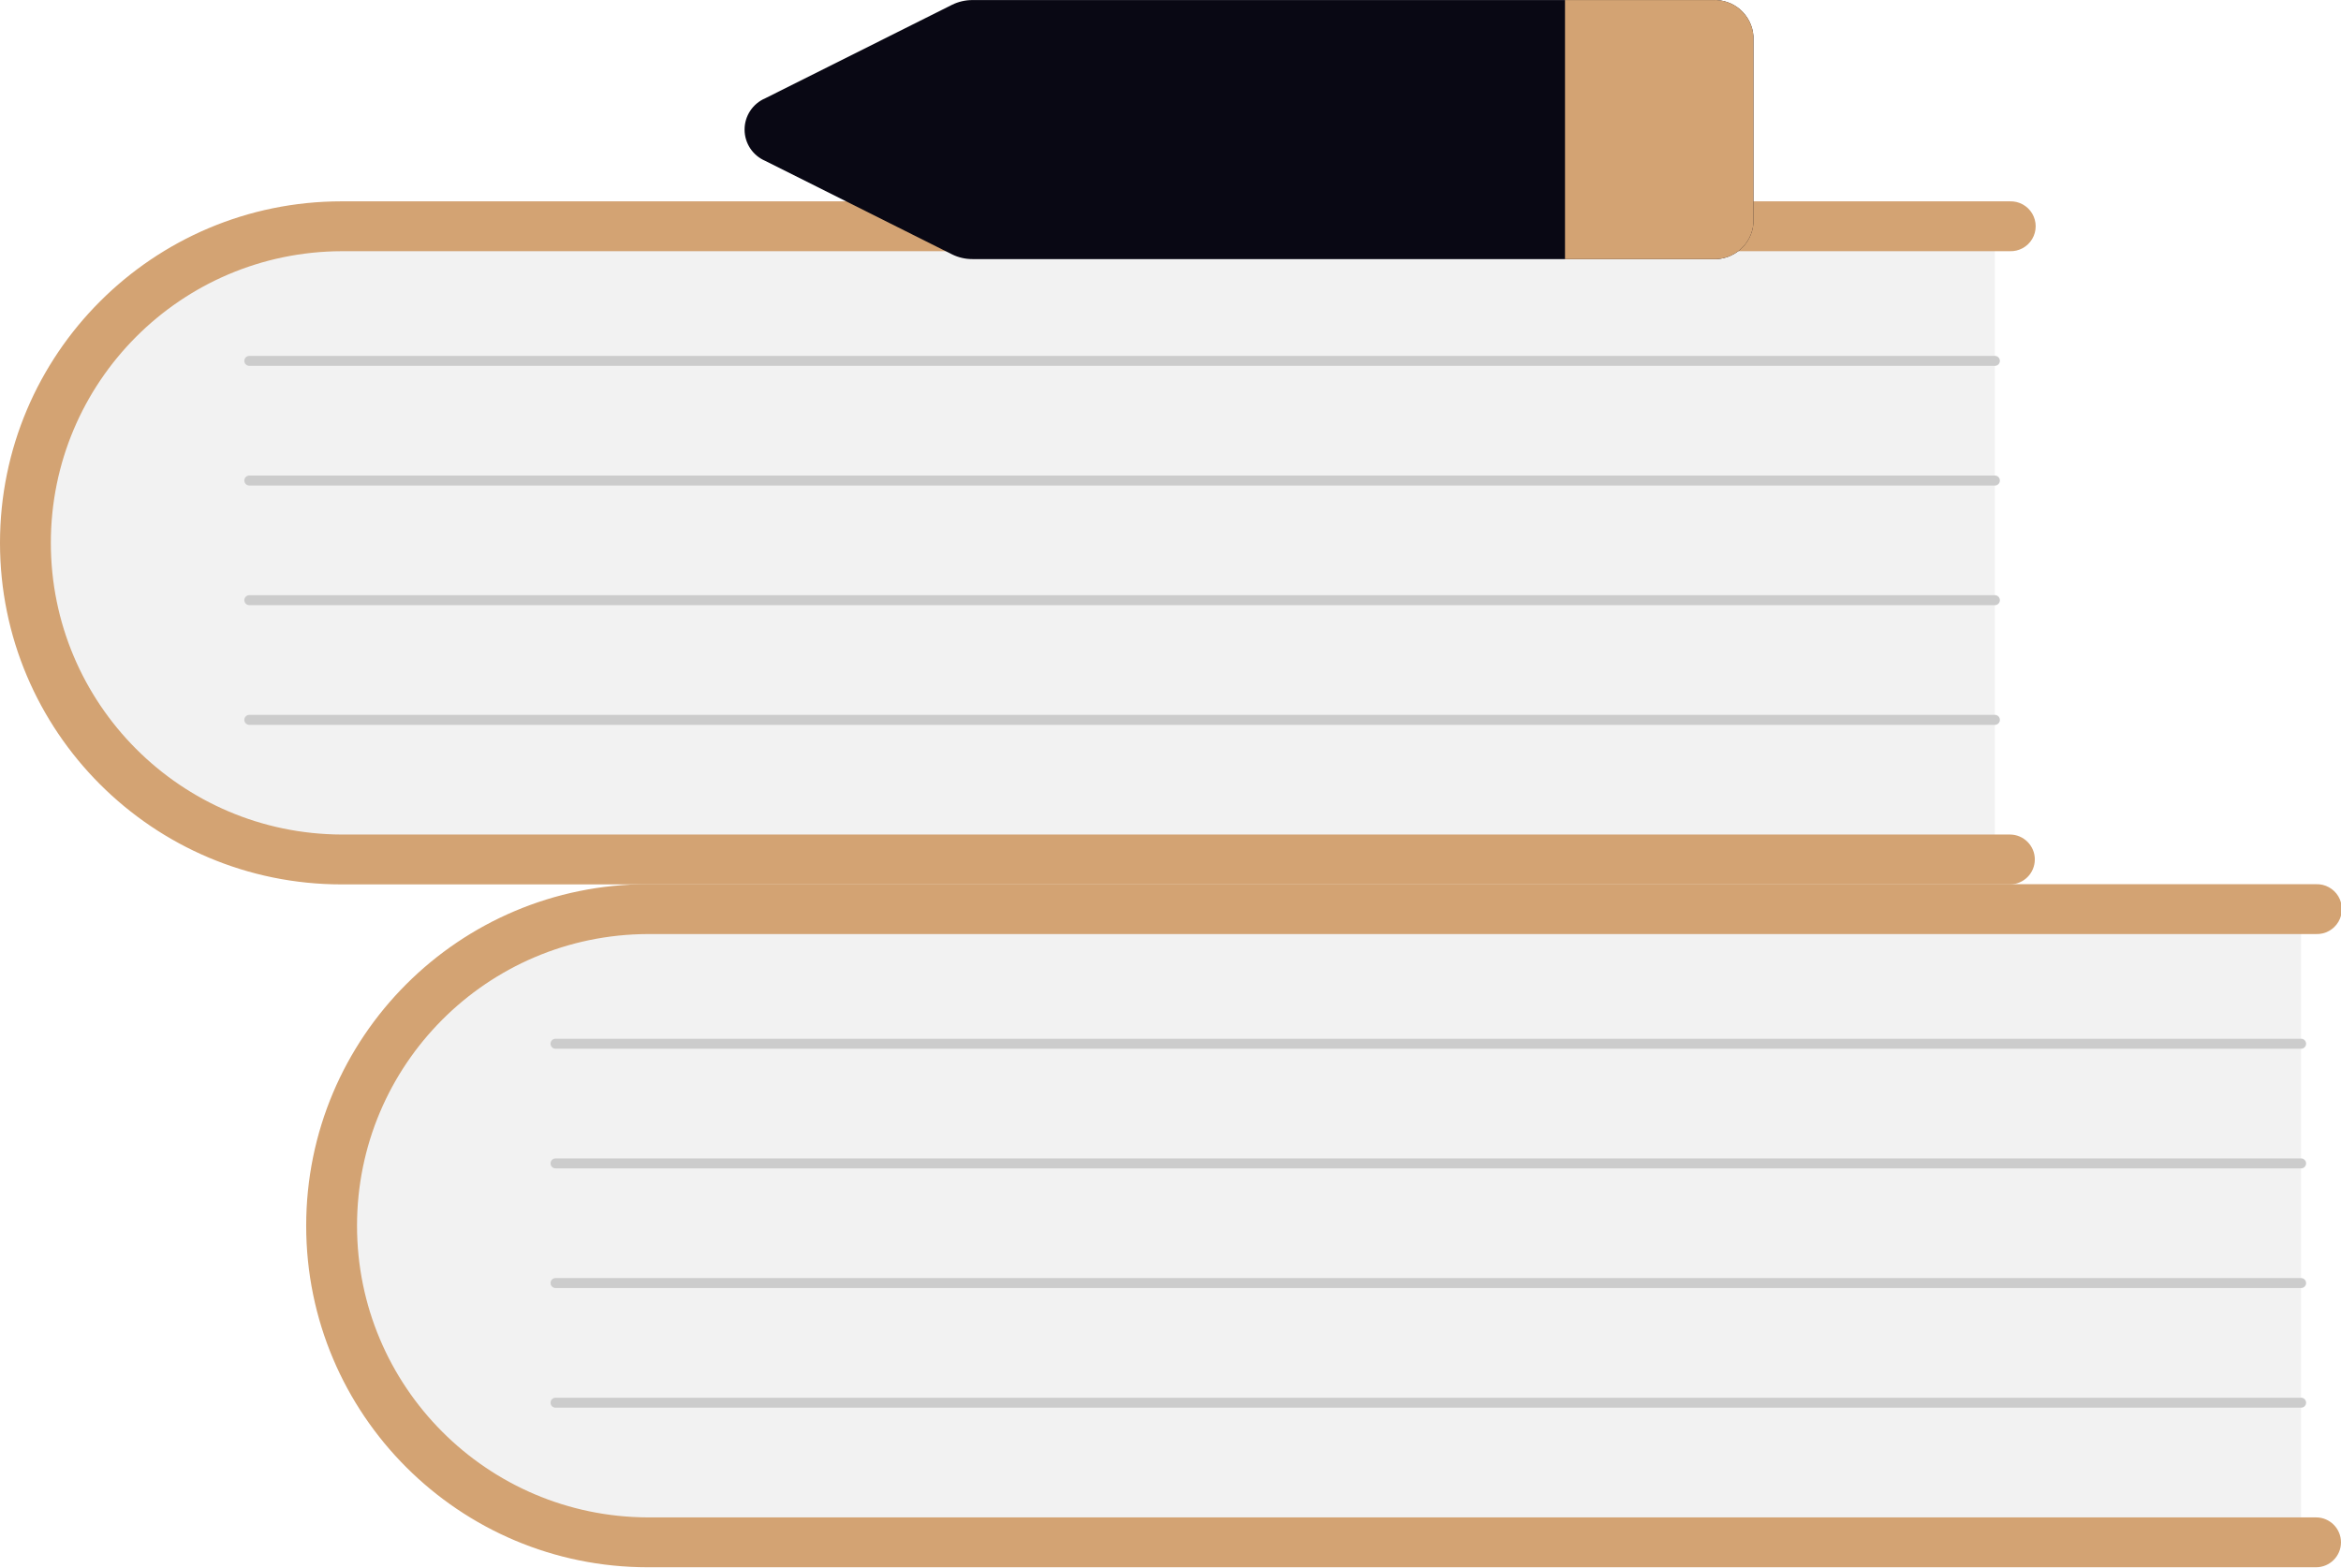
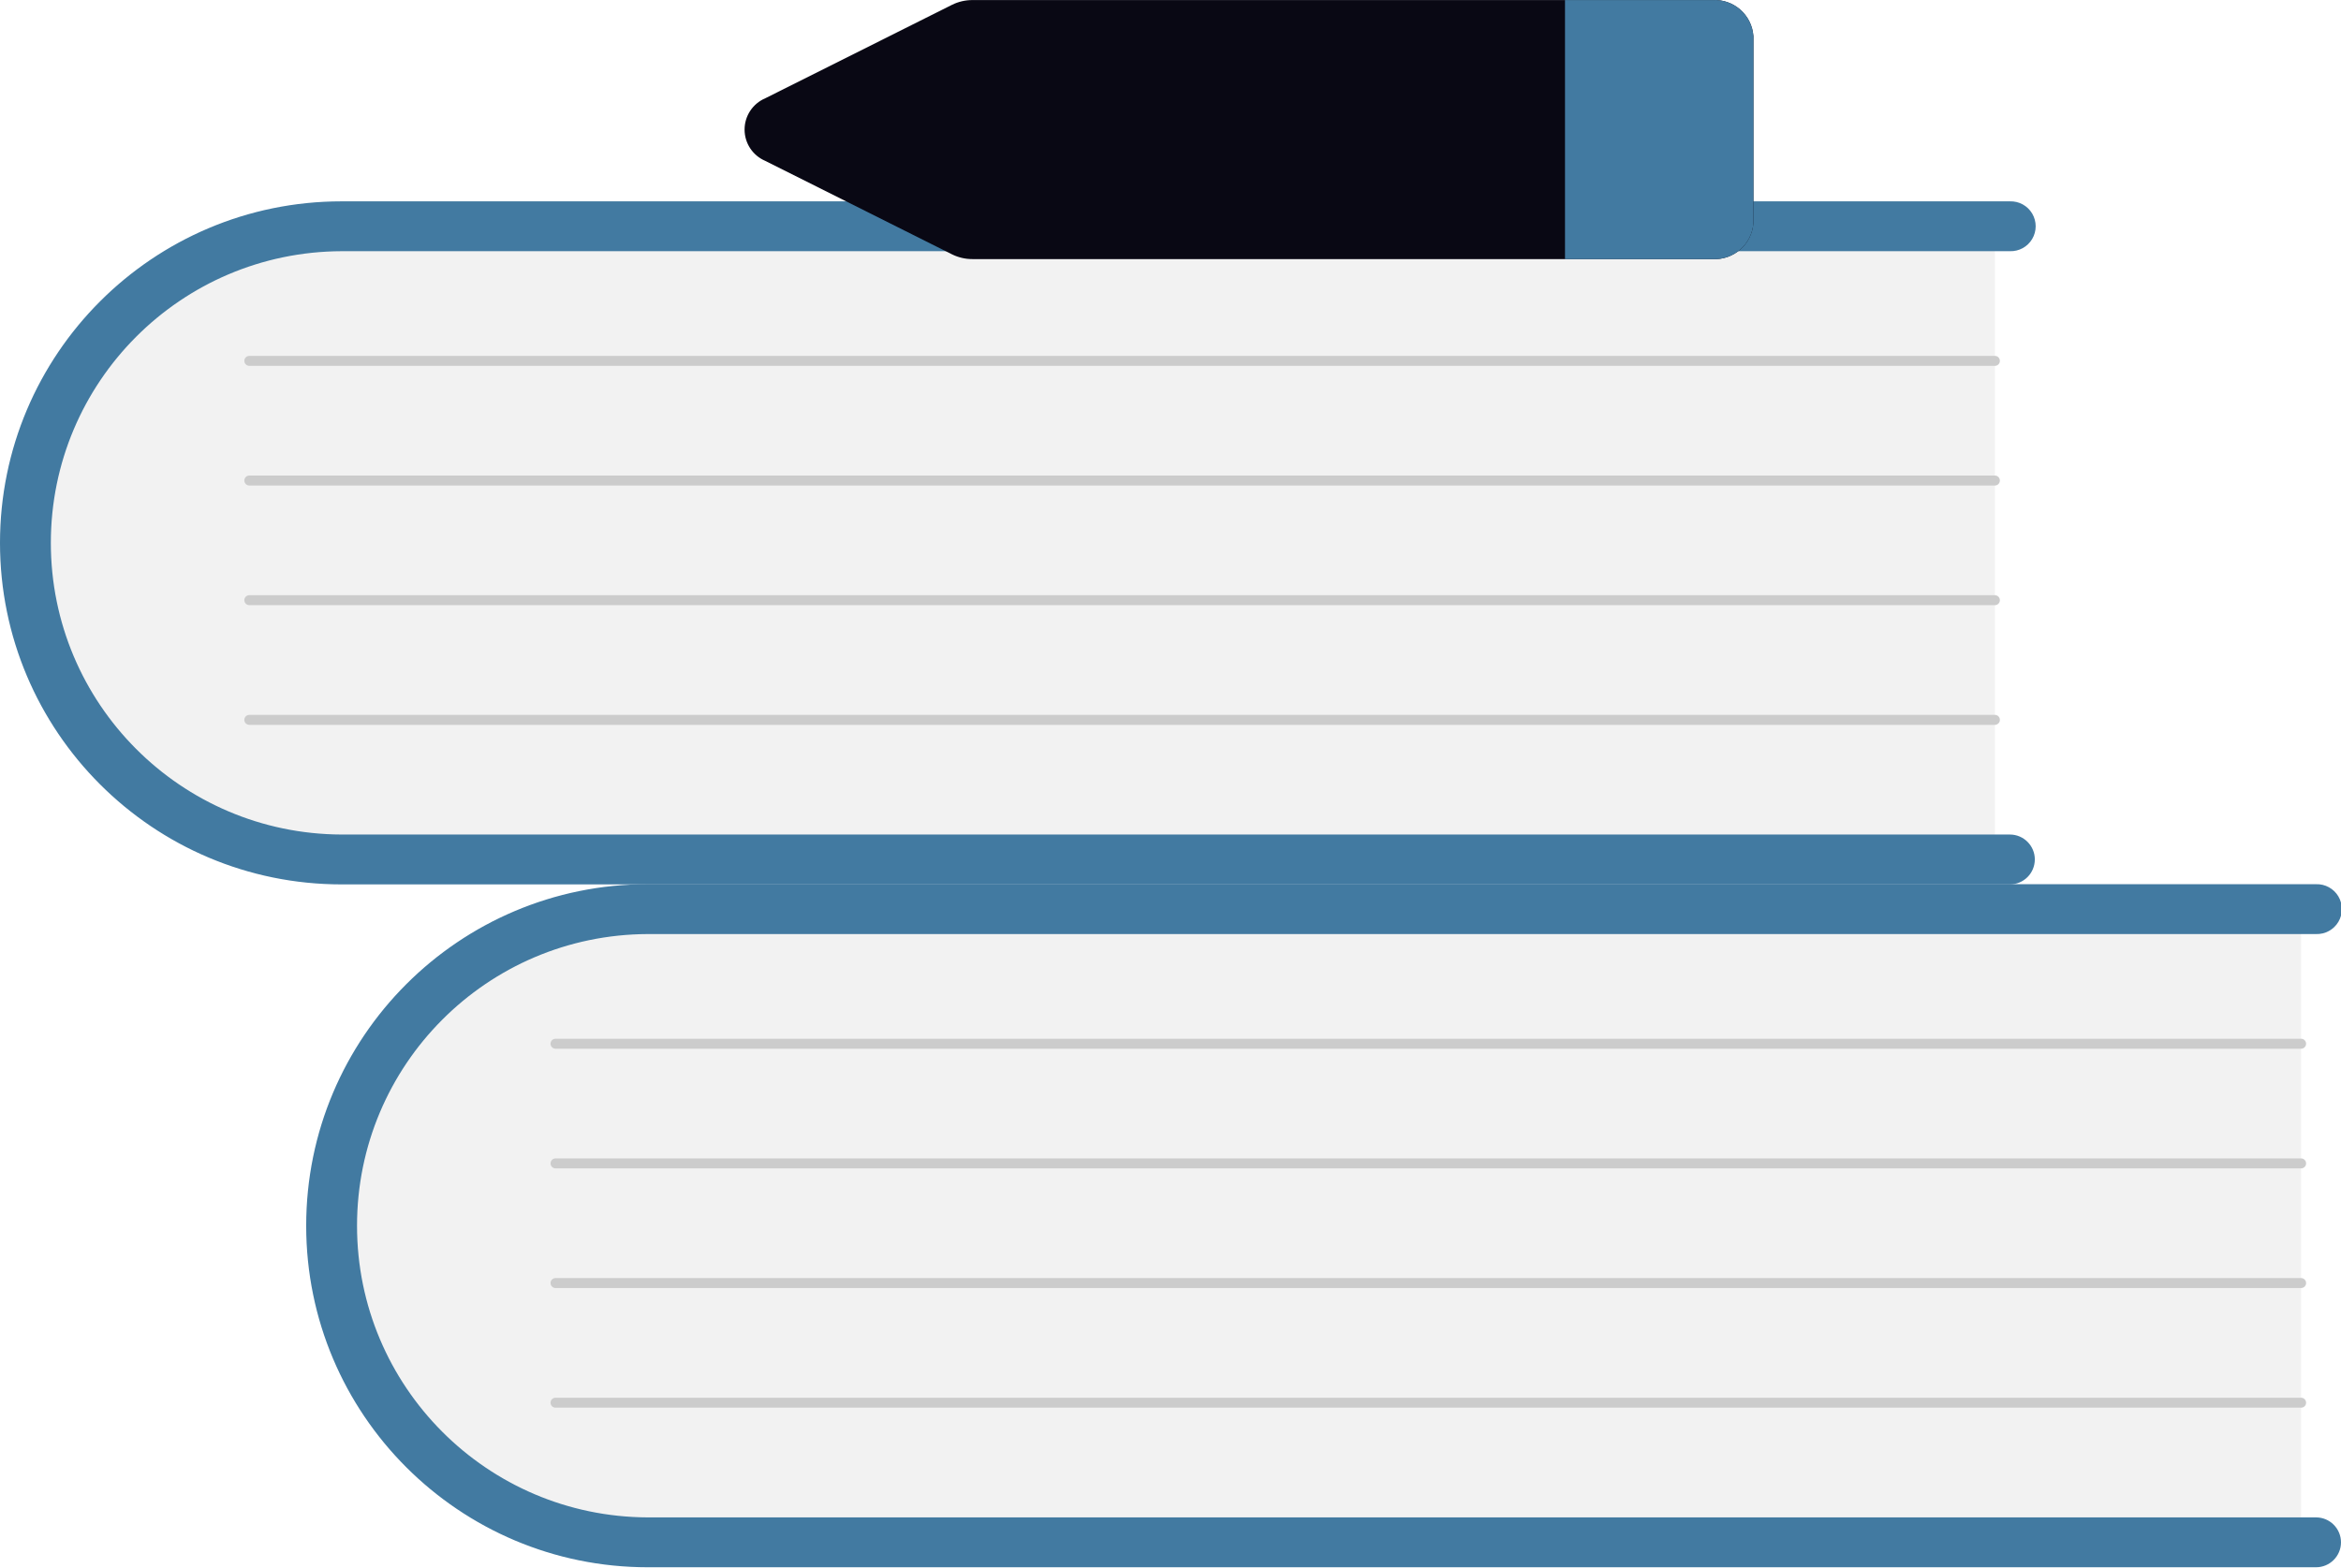
<svg xmlns="http://www.w3.org/2000/svg" width="731.836" height="490.096" viewBox="0 0 731.836 490.096" role="img" artist="Katerina Limpitsouni" source="https://undraw.co/">
  <g transform="translate(-781.668 -1539.464)">
    <path d="M1013.7,371.9V574.584H505.9A101.4,101.4,0,0,1,498.853,371.9q3.524-.123,7.051,0Z" transform="translate(487.327 1448.739)" fill="#f2f2f2" />
-     <path d="M1034.991,576.753a7.8,7.8,0,0,1-7.8,7.8H505.675a106.8,106.8,0,0,1,0-213.6H1027.2a7.8,7.8,0,1,1,0,15.591H505.675a91.208,91.208,0,0,0,0,182.415H1027.2A7.8,7.8,0,0,1,1034.991,576.753Z" transform="translate(478.512 1445.01)" fill="#D3A373" />
+     <path d="M1034.991,576.753a7.8,7.8,0,0,1-7.8,7.8H505.675a106.8,106.8,0,0,1,0-213.6H1027.2a7.8,7.8,0,1,1,0,15.591H505.675a91.208,91.208,0,0,0,0,182.415H1027.2A7.8,7.8,0,0,1,1034.991,576.753Z" transform="translate(478.512 1445.01)" fill="#427AA1" />
    <path d="M960.817,383.359H415.13a1.559,1.559,0,0,1-.029-3.118H960.817a1.559,1.559,0,0,1,0,3.118Z" transform="translate(540.218 1484.053)" fill="#ccc" />
    <path d="M960.817,390.551H415.13a1.559,1.559,0,1,1-.029-3.118H960.817a1.559,1.559,0,1,1,0,3.118Z" transform="translate(540.218 1514.28)" fill="#ccc" />
    <path d="M960.817,397.742H415.13a1.559,1.559,0,0,1-.029-3.118H960.817a1.559,1.559,0,0,1,0,3.118Z" transform="translate(540.218 1544.506)" fill="#ccc" />
    <path d="M960.817,404.934H415.13a1.559,1.559,0,1,1-.029-3.118H960.817a1.559,1.559,0,0,1,0,3.118Z" transform="translate(540.218 1574.733)" fill="#ccc" />
    <path d="M995.3,330.859V533.542h-507.8a101.4,101.4,0,0,1-7.051-202.684q3.524-.123,7.051,0Z" transform="translate(410.005 1276.242)" fill="#f2f2f2" />
-     <path d="M1016.594,535.712a7.8,7.8,0,0,1-7.8,7.8H487.278a106.8,106.8,0,1,1,0-213.6H1008.8a7.8,7.8,0,1,1,0,15.591H487.278a91.208,91.208,0,0,0,0,182.415H1008.8a7.8,7.8,0,0,1,7.8,7.8Z" transform="translate(401.189 1272.513)" fill="#D3A373" />
+     <path d="M1016.594,535.712a7.8,7.8,0,0,1-7.8,7.8H487.278a106.8,106.8,0,1,1,0-213.6H1008.8a7.8,7.8,0,1,1,0,15.591H487.278a91.208,91.208,0,0,0,0,182.415H1008.8a7.8,7.8,0,0,1,7.8,7.8Z" transform="translate(401.189 1272.513)" fill="#427AA1" />
    <path d="M942.42,342.318H396.733a1.559,1.559,0,1,1-.029-3.118H942.42a1.559,1.559,0,1,1,0,3.118Z" transform="translate(462.887 1311.555)" fill="#ccc" />
    <path d="M942.42,349.509H396.733a1.559,1.559,0,1,1-.029-3.118H942.42a1.559,1.559,0,1,1,0,3.118Z" transform="translate(462.887 1341.782)" fill="#ccc" />
    <path d="M942.42,356.7H396.733a1.559,1.559,0,1,1-.029-3.118H942.42a1.559,1.559,0,1,1,0,3.118Z" transform="translate(462.887 1372.009)" fill="#ccc" />
    <path d="M942.42,363.893H396.733a1.559,1.559,0,1,1-.029-3.118H942.42a1.559,1.559,0,1,1,0,3.118Z" transform="translate(462.887 1402.235)" fill="#ccc" />
    <path d="M727.778,317.831H496.42a14.293,14.293,0,0,0-6.331,1.473l-58.394,29.233a10.641,10.641,0,0,0,0,19.587l58.393,29.233a14.3,14.3,0,0,0,6.332,1.473H727.778a12.143,12.143,0,0,0,12.814-11.266V329.1A12.143,12.143,0,0,0,727.778,317.831Z" transform="translate(589.22 1221.654)" fill="#090814" />
-     <path d="M533.416,329.1v58.465A12.143,12.143,0,0,1,520.6,398.828H474.509v-81H520.6A12.143,12.143,0,0,1,533.416,329.1Z" transform="translate(796.404 1221.656)" fill="#D3A373" />
+     <path d="M533.416,329.1v58.465A12.143,12.143,0,0,1,520.6,398.828H474.509v-81H520.6A12.143,12.143,0,0,1,533.416,329.1Z" transform="translate(796.404 1221.656)" fill="#427AA1" />
  </g>
</svg>
